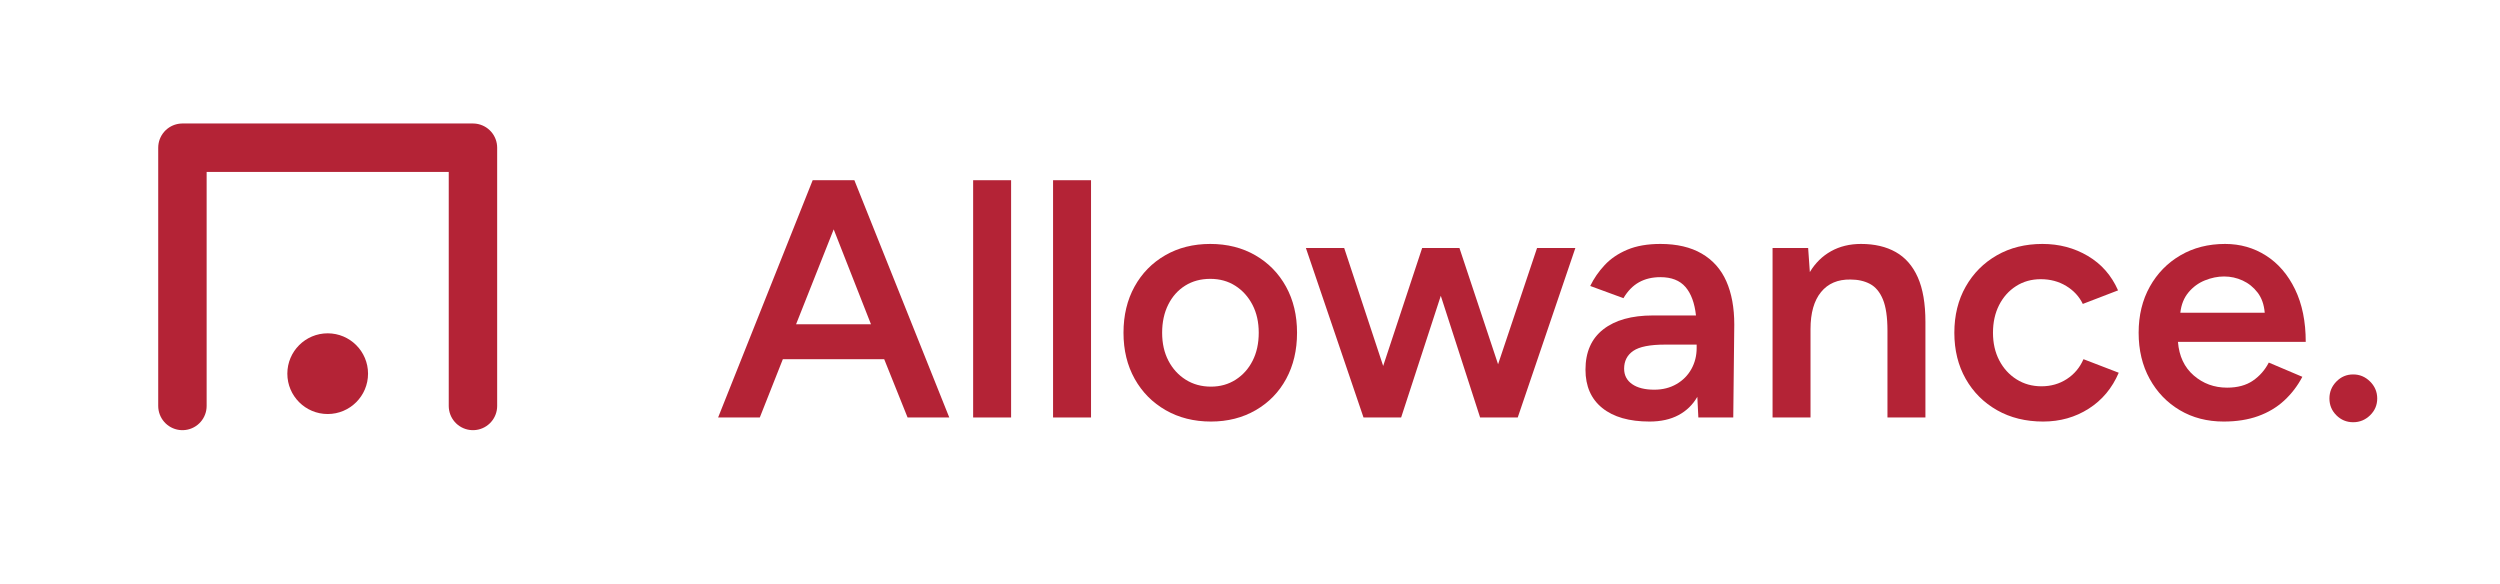
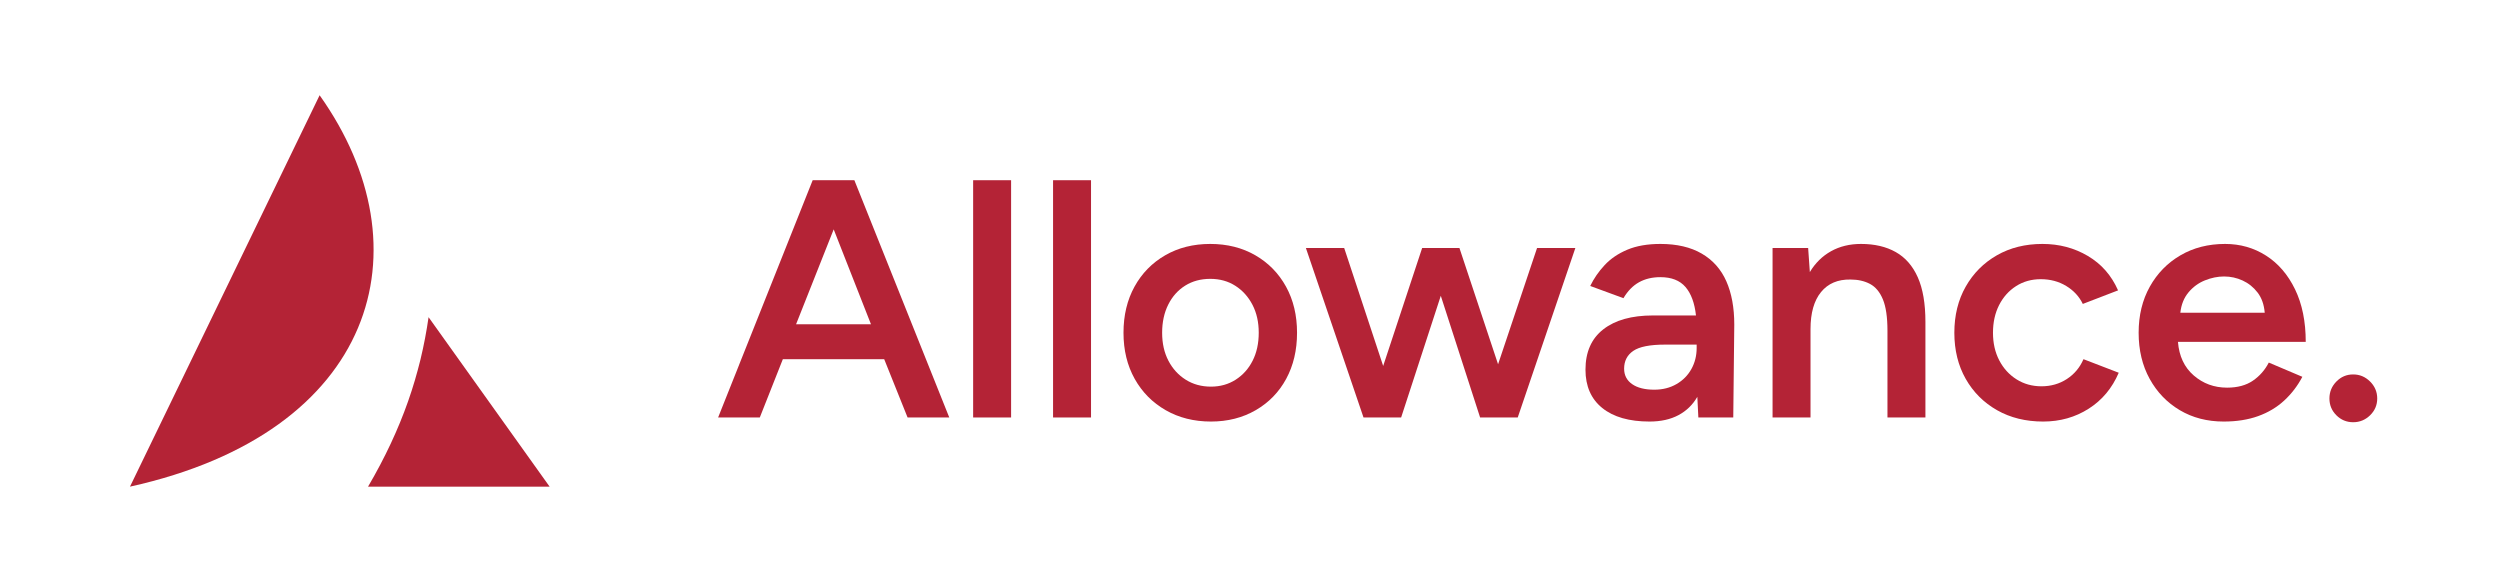
<svg xmlns="http://www.w3.org/2000/svg" width="1800" height="420" viewBox="0 0 1800 420" role="img">
  <g transform="translate(50 25) scale(1.660156)">
-     <g opacity="1" transform="translate(0 0) scale(7)">
-       <path d="M7 23V7H25V23" fill="none" stroke="#B42336" stroke-width="3" stroke-linecap="round" stroke-linejoin="round" />
-       <circle cx="16" cy="21" r="2.5" fill="#B42336" />
+     <g opacity="1" fill="#B42336" transform="translate(0 0) scale(0.875)">
+       <path d="M30 224 124 30C178 106 152 197 30 224Z" />
+       <path d="M148 224c17-29 26-56 30-84l60 84Z" />
    </g>
    <g fill="#B42336" aria-label="Allowance." transform="translate(280 166) scale(0.147 -0.147)">
      <path transform="translate(0 0)" d="M9 0L288 700L411 700L691 0L568 0L499 172L200 172L132 0ZM239 275L460 275L350 555Z" />
      <path transform="translate(699.4094 0)" d="M62 0L62 700L174 700L174 0Z" />
      <path transform="translate(935.2089 0)" d="M62 0L62 700L174 700L174 0Z" />
      <path transform="translate(1171.008 0)" d="M292 -12Q217 -12 158.5 21.5Q100 55 67 114Q34 173 34 250Q34 327 66.5 386Q99 445 157 478.5Q215 512 290 512Q365 512 423 478.5Q481 445 513.5 386Q546 327 546 250Q546 173 514 114Q482 55 424 21.5Q366 -12 292 -12ZM292 91Q333 91 365 111.5Q397 132 415 167.5Q433 203 433 250Q433 297 414.5 332.5Q396 368 364 388.5Q332 409 290 409Q248 409 216 389Q184 369 166 333Q148 297 148 250Q148 203 166.5 167.5Q185 132 217.5 111.5Q250 91 292 91Z" />
      <path transform="translate(1733.129 0)" d="M180 0L10 500L123 500L238 152L353 500L463 500L577 157L692 500L805 500L635 0L524 0L408 359L291 0Z" />
      <path transform="translate(2533.998 0)" d="M223 -12Q133 -12 83.5 28Q34 68 34 141Q34 219 86.5 260Q139 301 233 301L360 301Q354 356 329 385Q304 414 255 414Q219 414 192 399Q165 384 146 352L48 388Q64 421 90.5 449.5Q117 478 157.5 495Q198 512 255 512Q328 512 377 483.5Q426 455 449.5 402Q473 349 473 274L470 0L367 0L364 61Q344 26 308.5 7Q273 -12 223 -12ZM237 82Q274 82 302.5 98.5Q331 115 346.5 143Q362 171 362 205L362 215L269 215Q202 215 175 196.5Q148 178 148 144Q148 115 171.5 98.5Q195 82 237 82Z" />
      <path transform="translate(3057.932 0)" d="M62 0L62 500L167 500L172 429Q196 469 234.5 490.5Q273 512 323 512Q383 512 425.5 488Q468 464 490.5 413.5Q513 363 513 282L513 0L401 0L401 256Q401 316 387.5 348.5Q374 381 349.5 394Q325 407 292 407Q236 408 205 370Q174 332 174 261L174 0Z" />
      <path transform="translate(3622.252 0)" d="M296 -12Q219 -12 160 21.5Q101 55 67.5 114Q34 173 34 250Q34 327 67.5 386Q101 445 159.5 478.5Q218 512 294 512Q368 512 428 476.5Q488 441 517 375L413 335Q397 368 364 388Q331 408 289 408Q248 408 216 387.5Q184 367 166 331.5Q148 296 148 250Q148 204 166.5 168.5Q185 133 217.5 112.5Q250 92 291 92Q333 92 366 113.5Q399 135 415 172L519 132Q490 64 430.5 26Q371 -12 296 -12Z" />
      <path transform="translate(4165.981 0)" d="M285 -12Q212 -12 155.5 21.5Q99 55 66.5 114Q34 173 34 250Q34 327 67 386Q100 445 157.5 478.5Q215 512 289 512Q356 512 410 477.5Q464 443 495.5 378Q527 313 527 223L150 223Q155 160 196.5 124Q238 88 295 88Q341 88 371 108.5Q401 129 418 162L517 120Q496 80 463.5 50Q431 20 386.5 4Q342 -12 285 -12ZM157 309L406 309Q403 345 385 368.5Q367 392 341 404Q315 416 286 416Q258 416 229.5 404.5Q201 393 181 369Q161 345 157 309Z" />
      <path transform="translate(4716.865 0)" d="M116 -14Q87 -14 66.5 6.5Q46 27 46 56Q46 85 66.5 106Q87 127 116 127Q145 127 166 106Q187 85 187 56Q187 27 166 6.5Q145 -14 116 -14Z" />
    </g>
  </g>
</svg>
